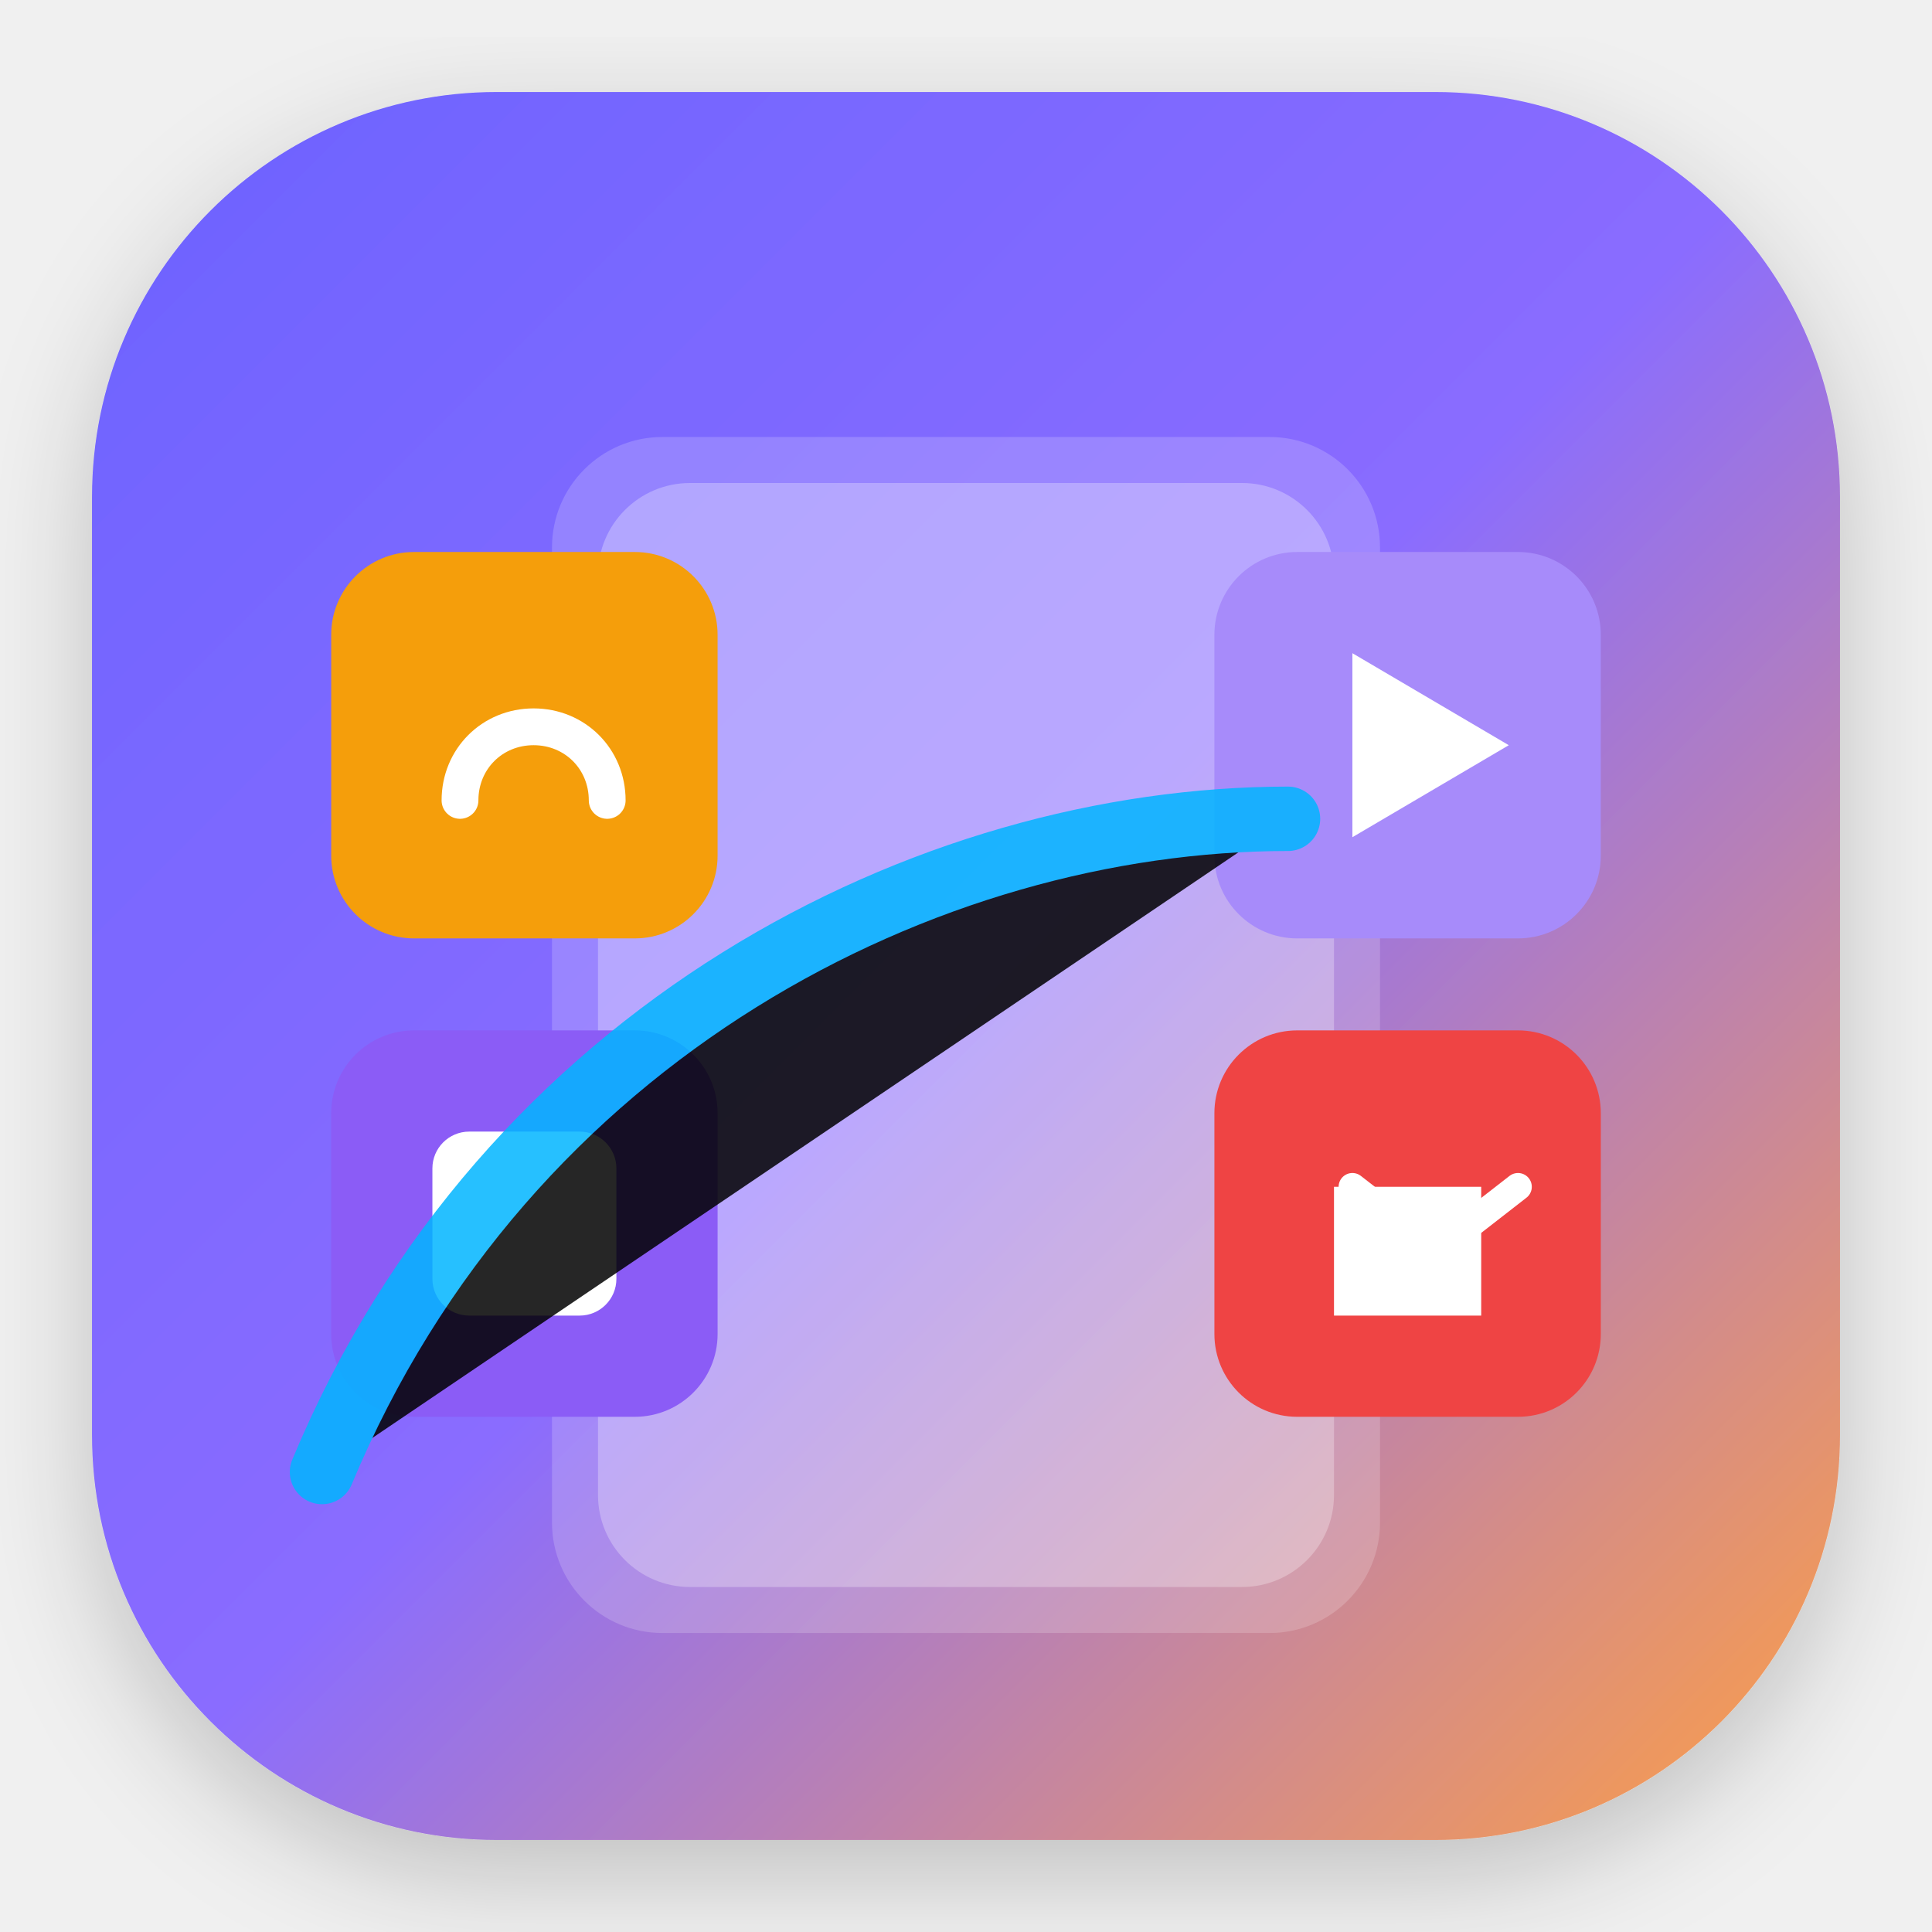
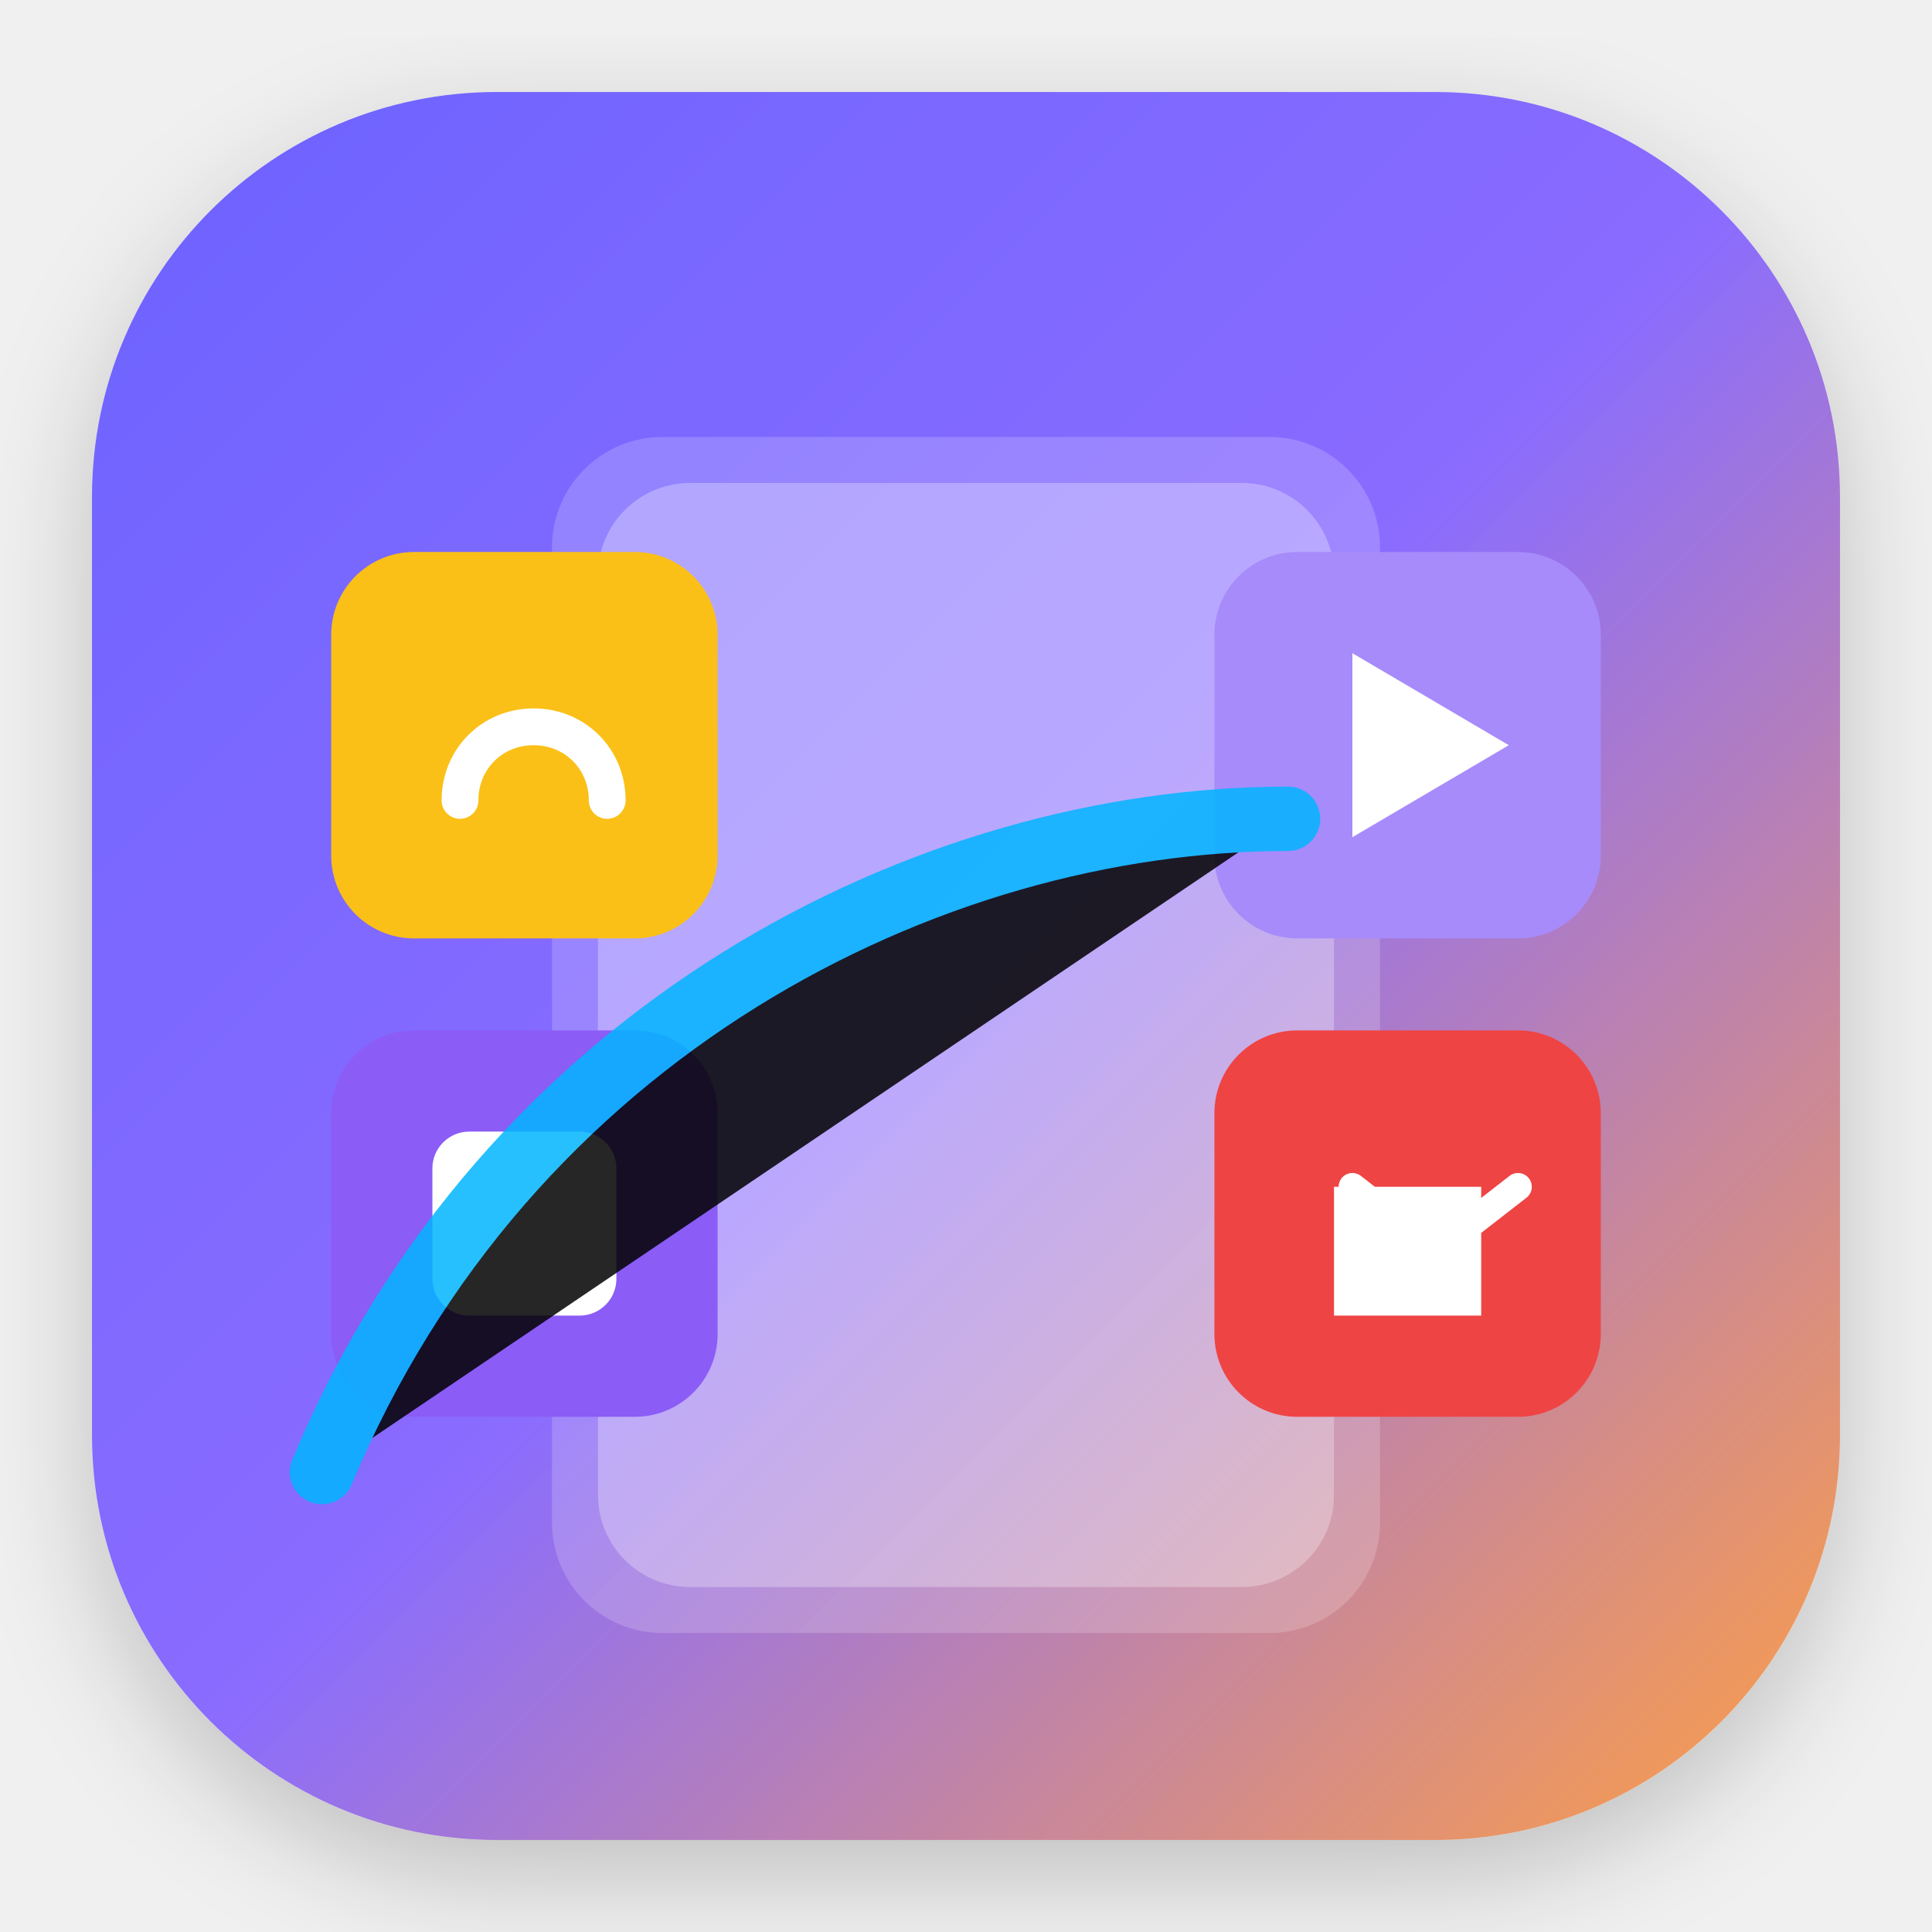
<svg xmlns="http://www.w3.org/2000/svg" width="420" height="420" viewBox="0 0 420 420" aria-label="ConsultArc App Icon">
  <defs>
    <linearGradient id="bg" x1="0" y1="0" x2="1" y2="1">
      <stop offset="0%" stop-color="#6C63FF" />
      <stop offset="50%" stop-color="#8A6CFF" />
      <stop offset="100%" stop-color="#FF9F43" />
    </linearGradient>
    <filter id="softShadow" x="-20%" y="-20%" width="140%" height="140%">
      <feDropShadow dx="0" dy="8" stdDeviation="12" flood-color="#00000033" />
    </filter>
  </defs>
  <rect x="20" y="20" width="380" height="380" rx="88" fill="url(#bg)" filter="url(#softShadow)" />
  <rect x="120" y="95" width="180" height="260" rx="24" fill="#ffffff" opacity="0.18" />
  <rect x="130" y="105" width="160" height="240" rx="20" fill="#ffffff" opacity="0.28" />
  <g transform="translate(72,120)">
-     <rect width="84" height="84" rx="18" fill="#F59E0B" />
+     <rect width="84" height="84" rx="18" fill="#FAC017" />
    <path d="M28 54c0-9 7-16 16-16s16 7 16 16" stroke="#fff" stroke-width="8" fill="none" stroke-linecap="round" />
  </g>
  <g transform="translate(264,120)">
    <rect width="84" height="84" rx="18" fill="#A78BFA" />
    <polygon points="30,22 64,42 30,62" fill="#fff" />
  </g>
  <g transform="translate(72,224)">
    <rect width="84" height="84" rx="18" fill="#8B5CF6" />
    <rect x="22" y="22" width="40" height="40" rx="8" fill="#fff" />
  </g>
  <g transform="translate(264,224)">
    <rect width="84" height="84" rx="18" fill="#EF4444" />
    <path d="M26 34 h32 v28 h-32 z" fill="#fff" />
    <path d="M30 34 l18 14 l18 -14" fill="none" stroke="#fff" stroke-width="6" stroke-linecap="round" stroke-linejoin="round" />
  </g>
  <path d="M70 320c40-96 132-142 210-142" stroke="#00B5FF" stroke-width="14" stroke-linecap="round" opacity="0.85" />
</svg>
